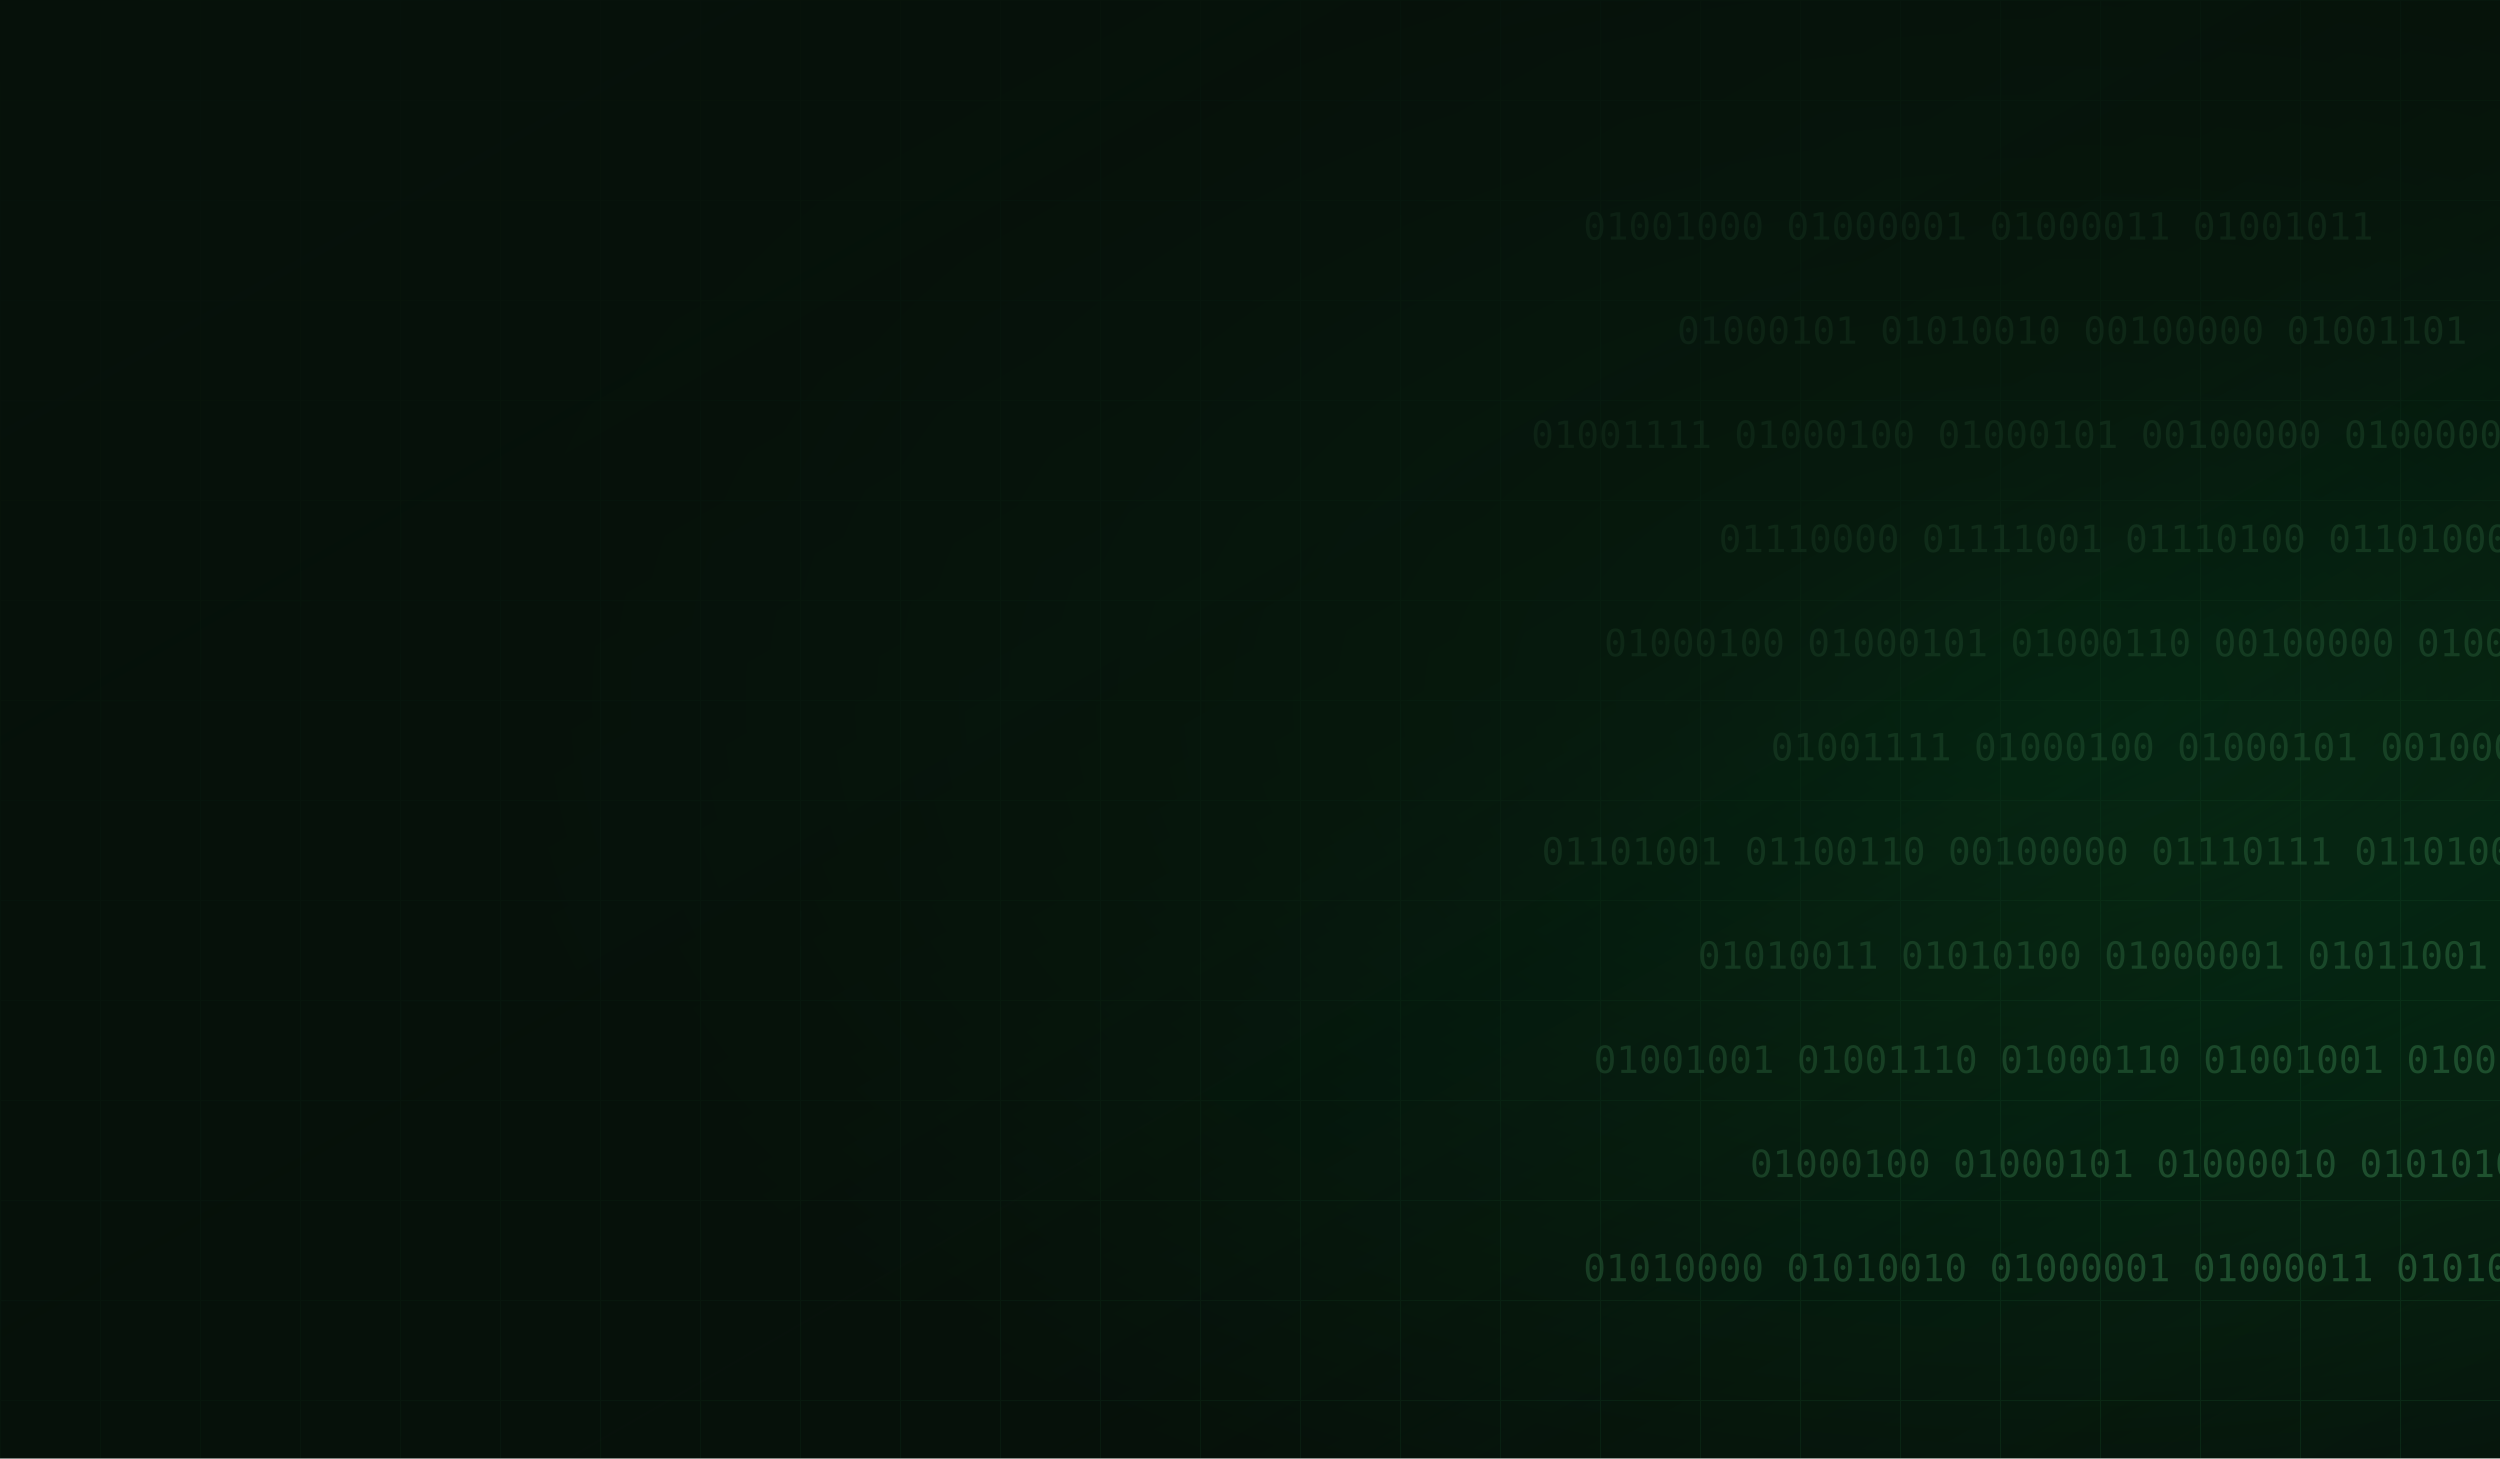
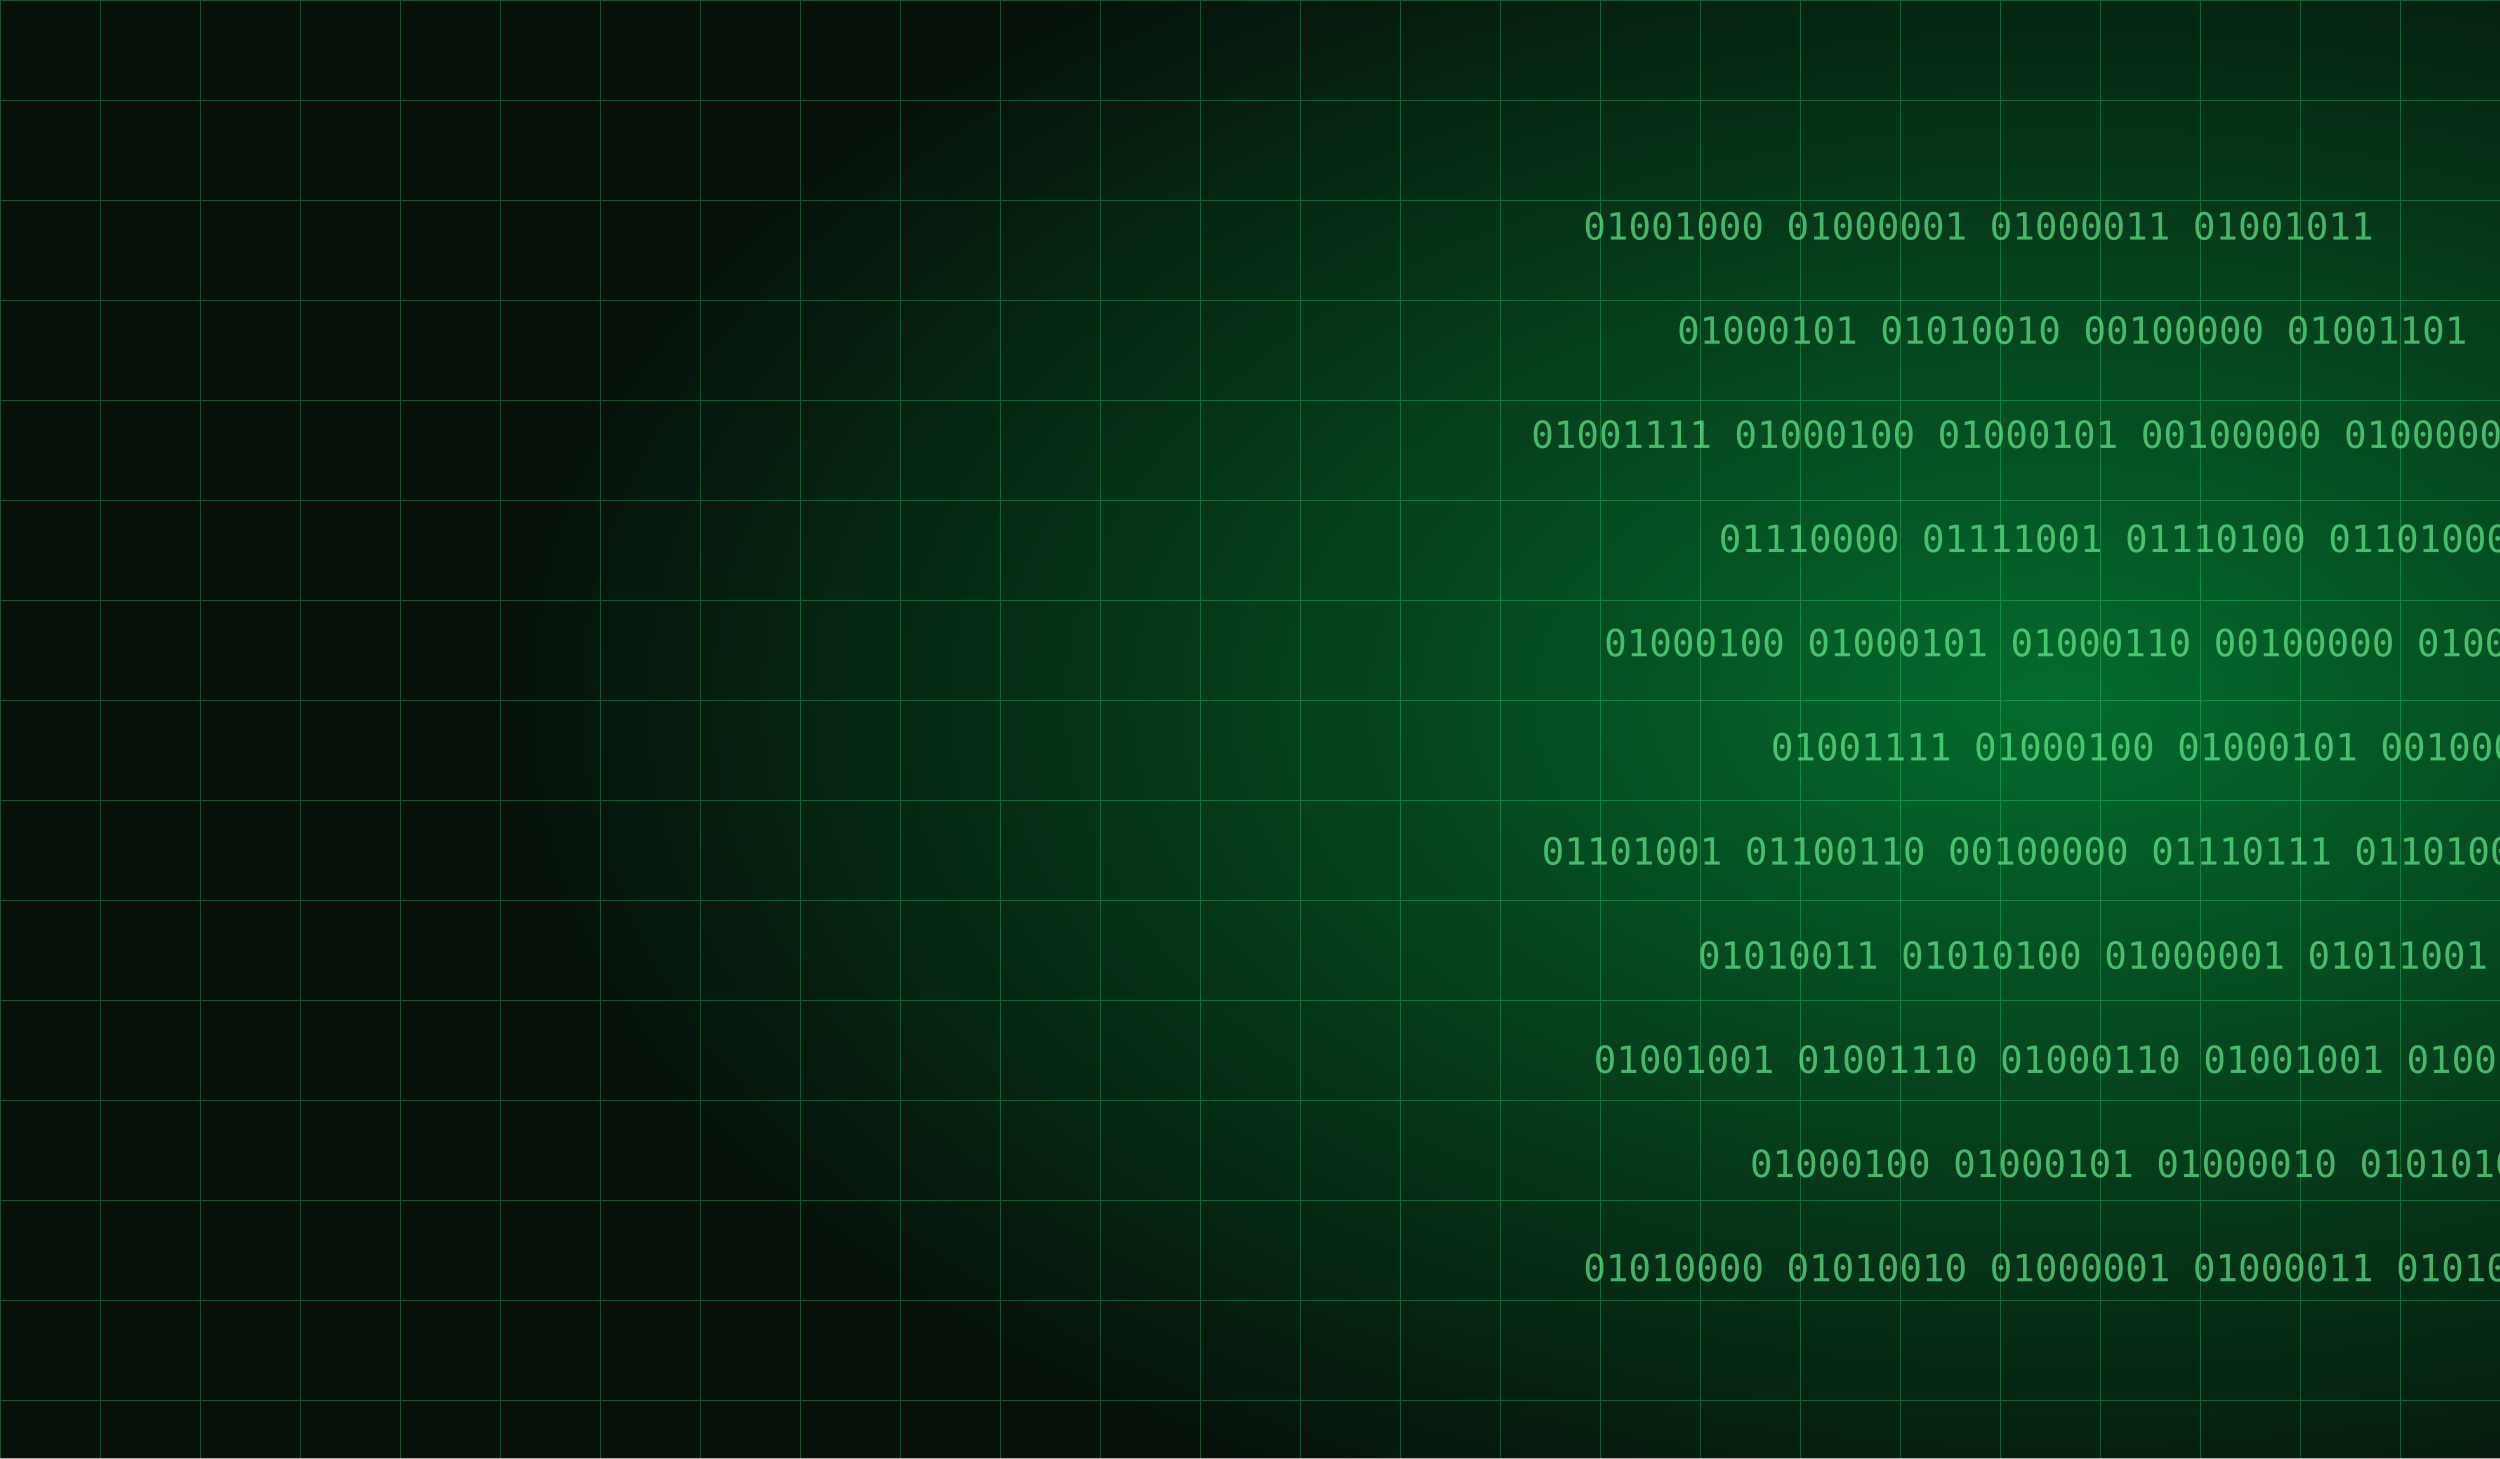
<svg xmlns="http://www.w3.org/2000/svg" width="1200" height="700" viewBox="0 0 1200 700">
  <defs>
-     <linearGradient id="shade" x1="0" y1="0" x2="1" y2="1">
-       <stop offset="0" stop-color="#06110a" />
-       <stop offset=".55" stop-color="#06110a" stop-opacity=".82" />
-       <stop offset="1" stop-color="#06110a" stop-opacity=".34" />
-     </linearGradient>
    <radialGradient id="glow" cx="82%" cy="48%" r="62%">
-       <stop offset="0" stop-color="#00ff66" stop-opacity=".28" />
+       <stop offset="0" stop-color="#00ff66" stop-opacity=".38" />
      <stop offset="1" stop-color="#00ff66" stop-opacity="0" />
    </radialGradient>
    <pattern id="grid" width="48" height="48" patternUnits="userSpaceOnUse">
-       <path d="M48 0H0V48" fill="none" stroke="#52ff8a" stroke-opacity=".12" stroke-width="1" />
+       <path d="M48 0H0V48" fill="none" stroke="#52ff8a" stroke-opacity=".26" stroke-width="1" />
    </pattern>
  </defs>
  <rect width="1200" height="700" fill="#06110a" />
  <rect width="1200" height="700" fill="url(#glow)" />
  <rect width="1200" height="700" fill="url(#grid)" />
-   <g fill="#72ff9a" font-family="monospace" font-size="18" opacity=".42">
+   <g fill="#72ff9a" font-family="monospace" font-size="18" opacity=".62">
    <text x="760" y="115">01001000 01000001 01000011 01001011</text>
    <text x="805" y="165">01000101 01010010 00100000 01001101</text>
    <text x="735" y="215">01001111 01000100 01000101 00100000 01000001</text>
    <text x="825" y="265">01110000 01111001 01110100 01101000 01101111 01101110</text>
    <text x="770" y="315">01000100 01000101 01000110 00100000 01000011</text>
    <text x="850" y="365">01001111 01000100 01000101 00100000 01001111</text>
    <text x="740" y="415">01101001 01100110 00100000 01110111 01101000 01101001 01101100 01100101</text>
    <text x="815" y="465">01010011 01010100 01000001 01011001 00100000 01000011 01010101 01010010 01001001 01001111 01010101 01010011</text>
    <text x="765" y="515">01001001 01001110 01000110 01001001 01001110 01001001 01010100 01000101 00100000 01001100 01001111 01001111 01010000</text>
    <text x="840" y="565">01000100 01000101 01000010 01010101 01000111 00100000 01010100 01001000 01001001 01001110 01001011</text>
    <text x="760" y="615">01010000 01010010 01000001 01000011 01010100 01001001 01000011 01000101 00100000 01010010 01000101 01010000 01000101 01000001 01010100</text>
  </g>
-   <rect width="1200" height="700" fill="url(#shade)" />
</svg>
